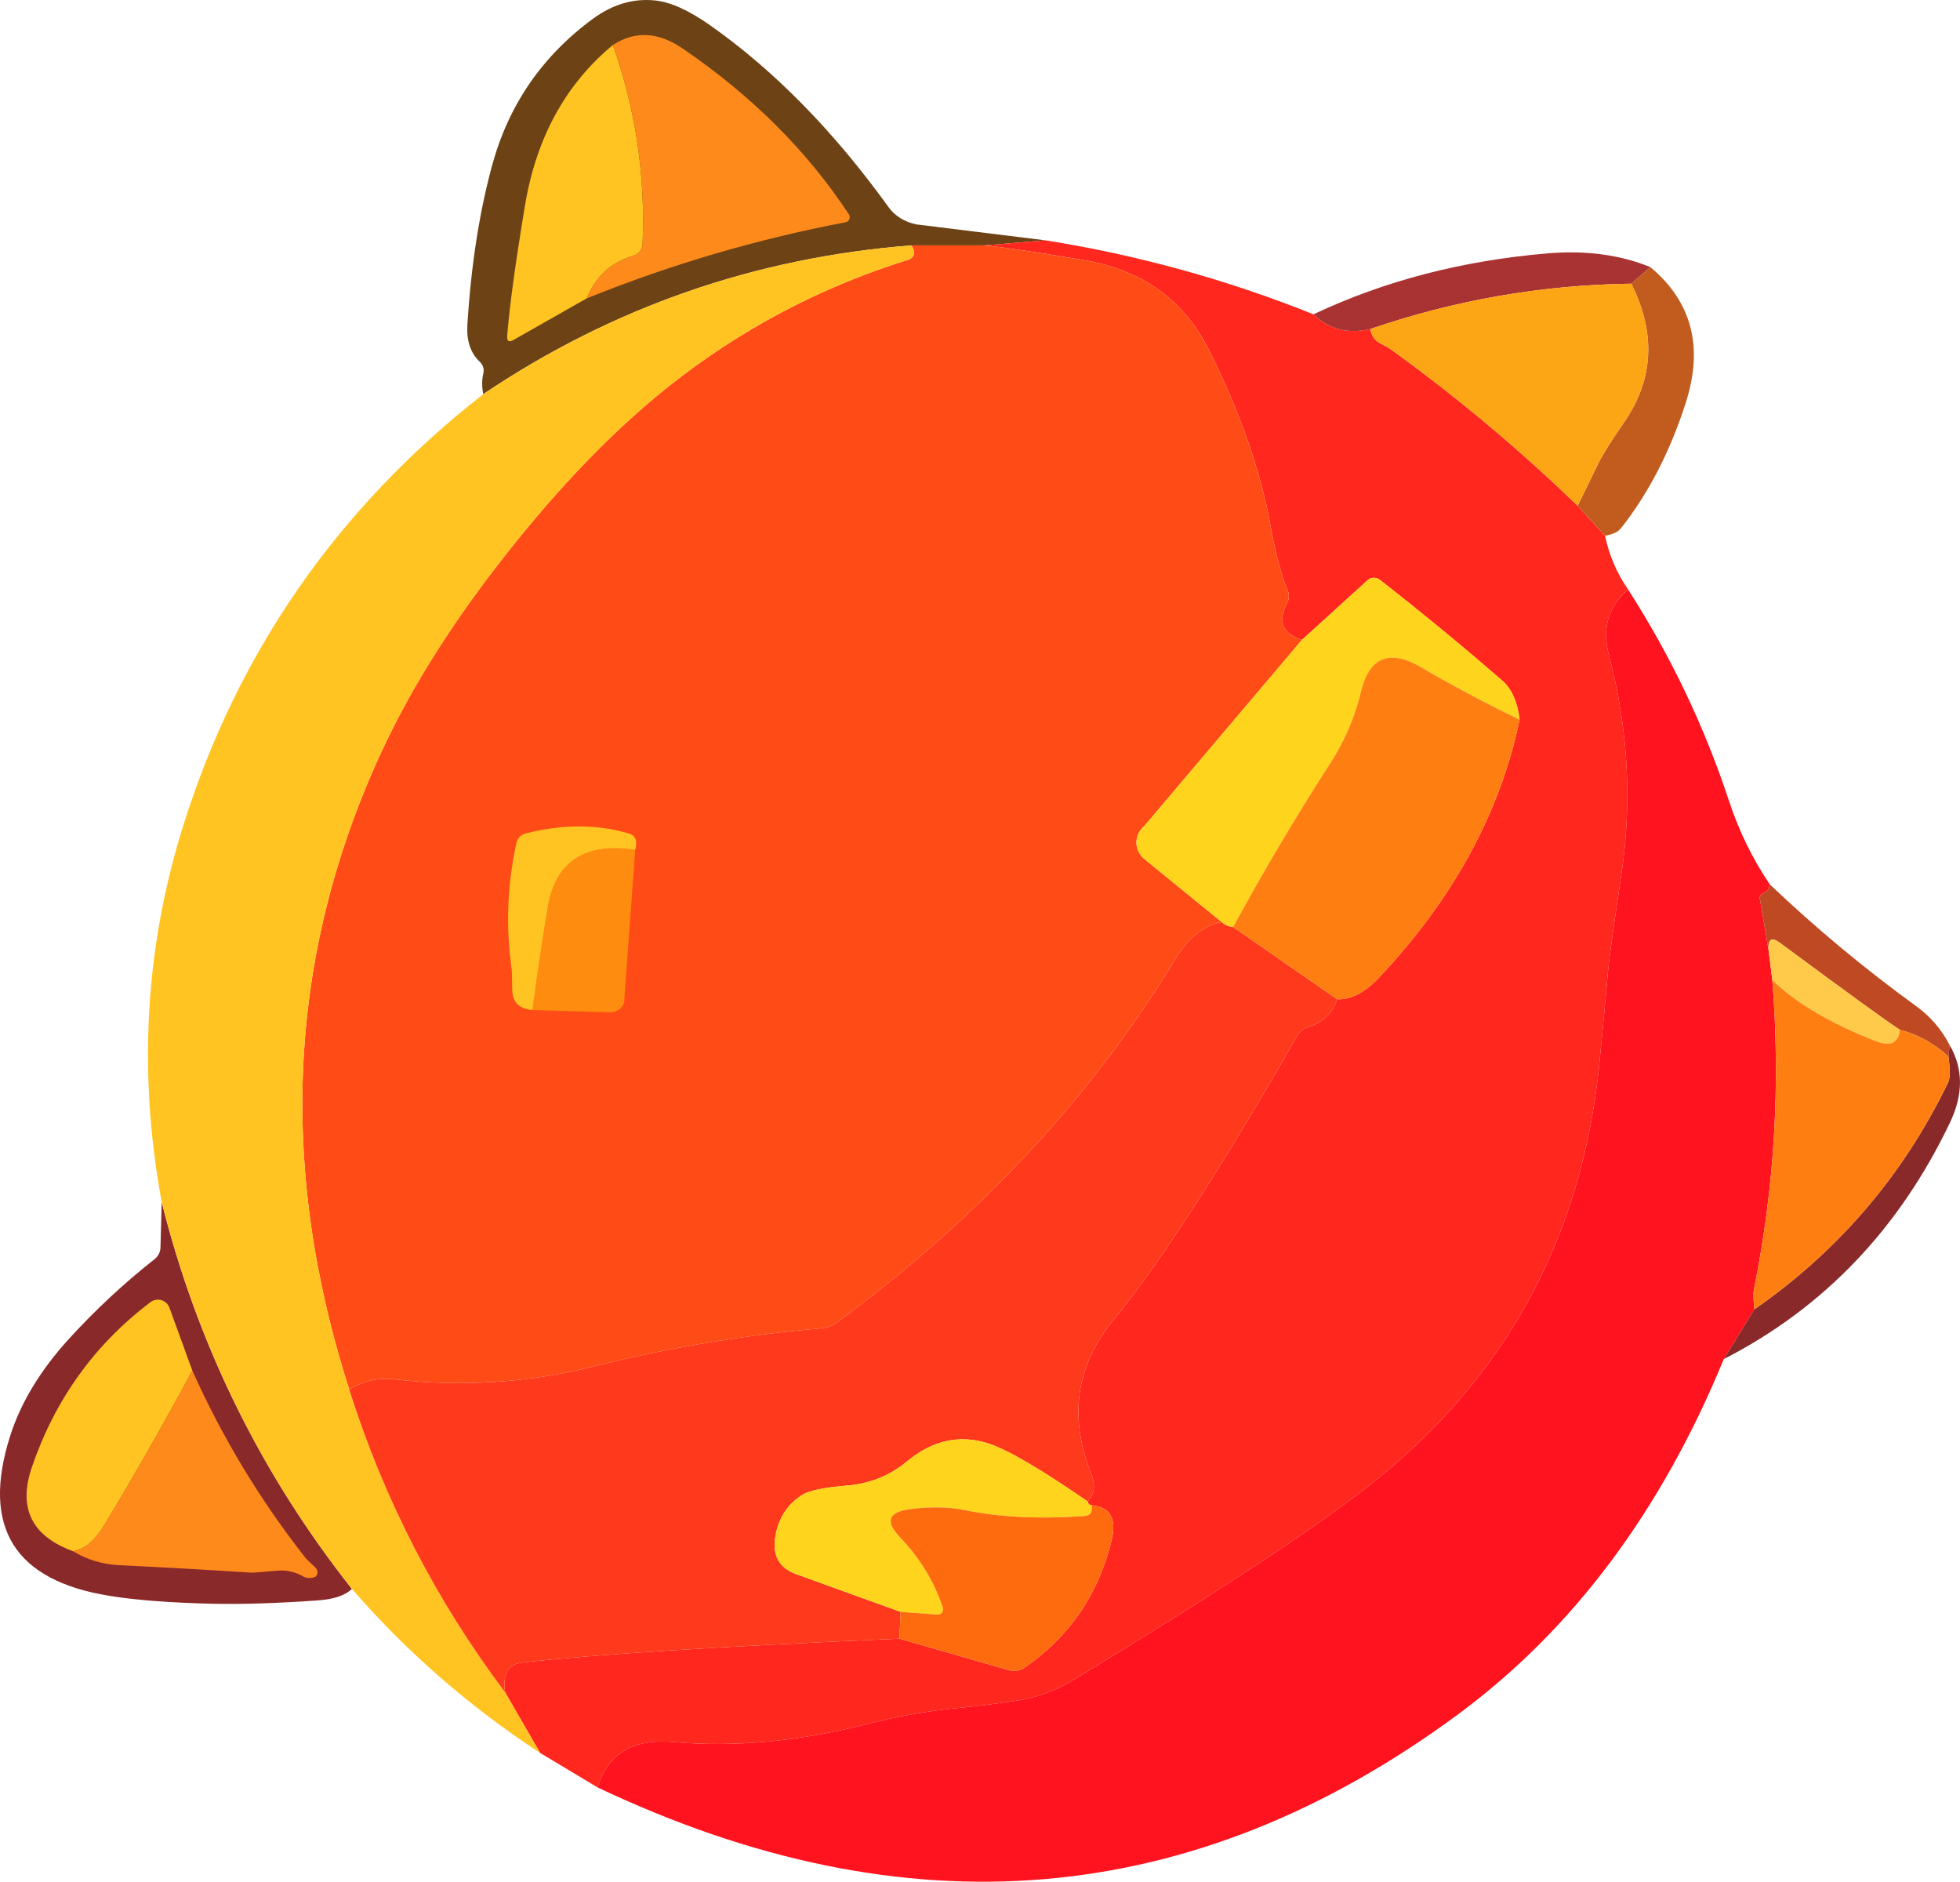
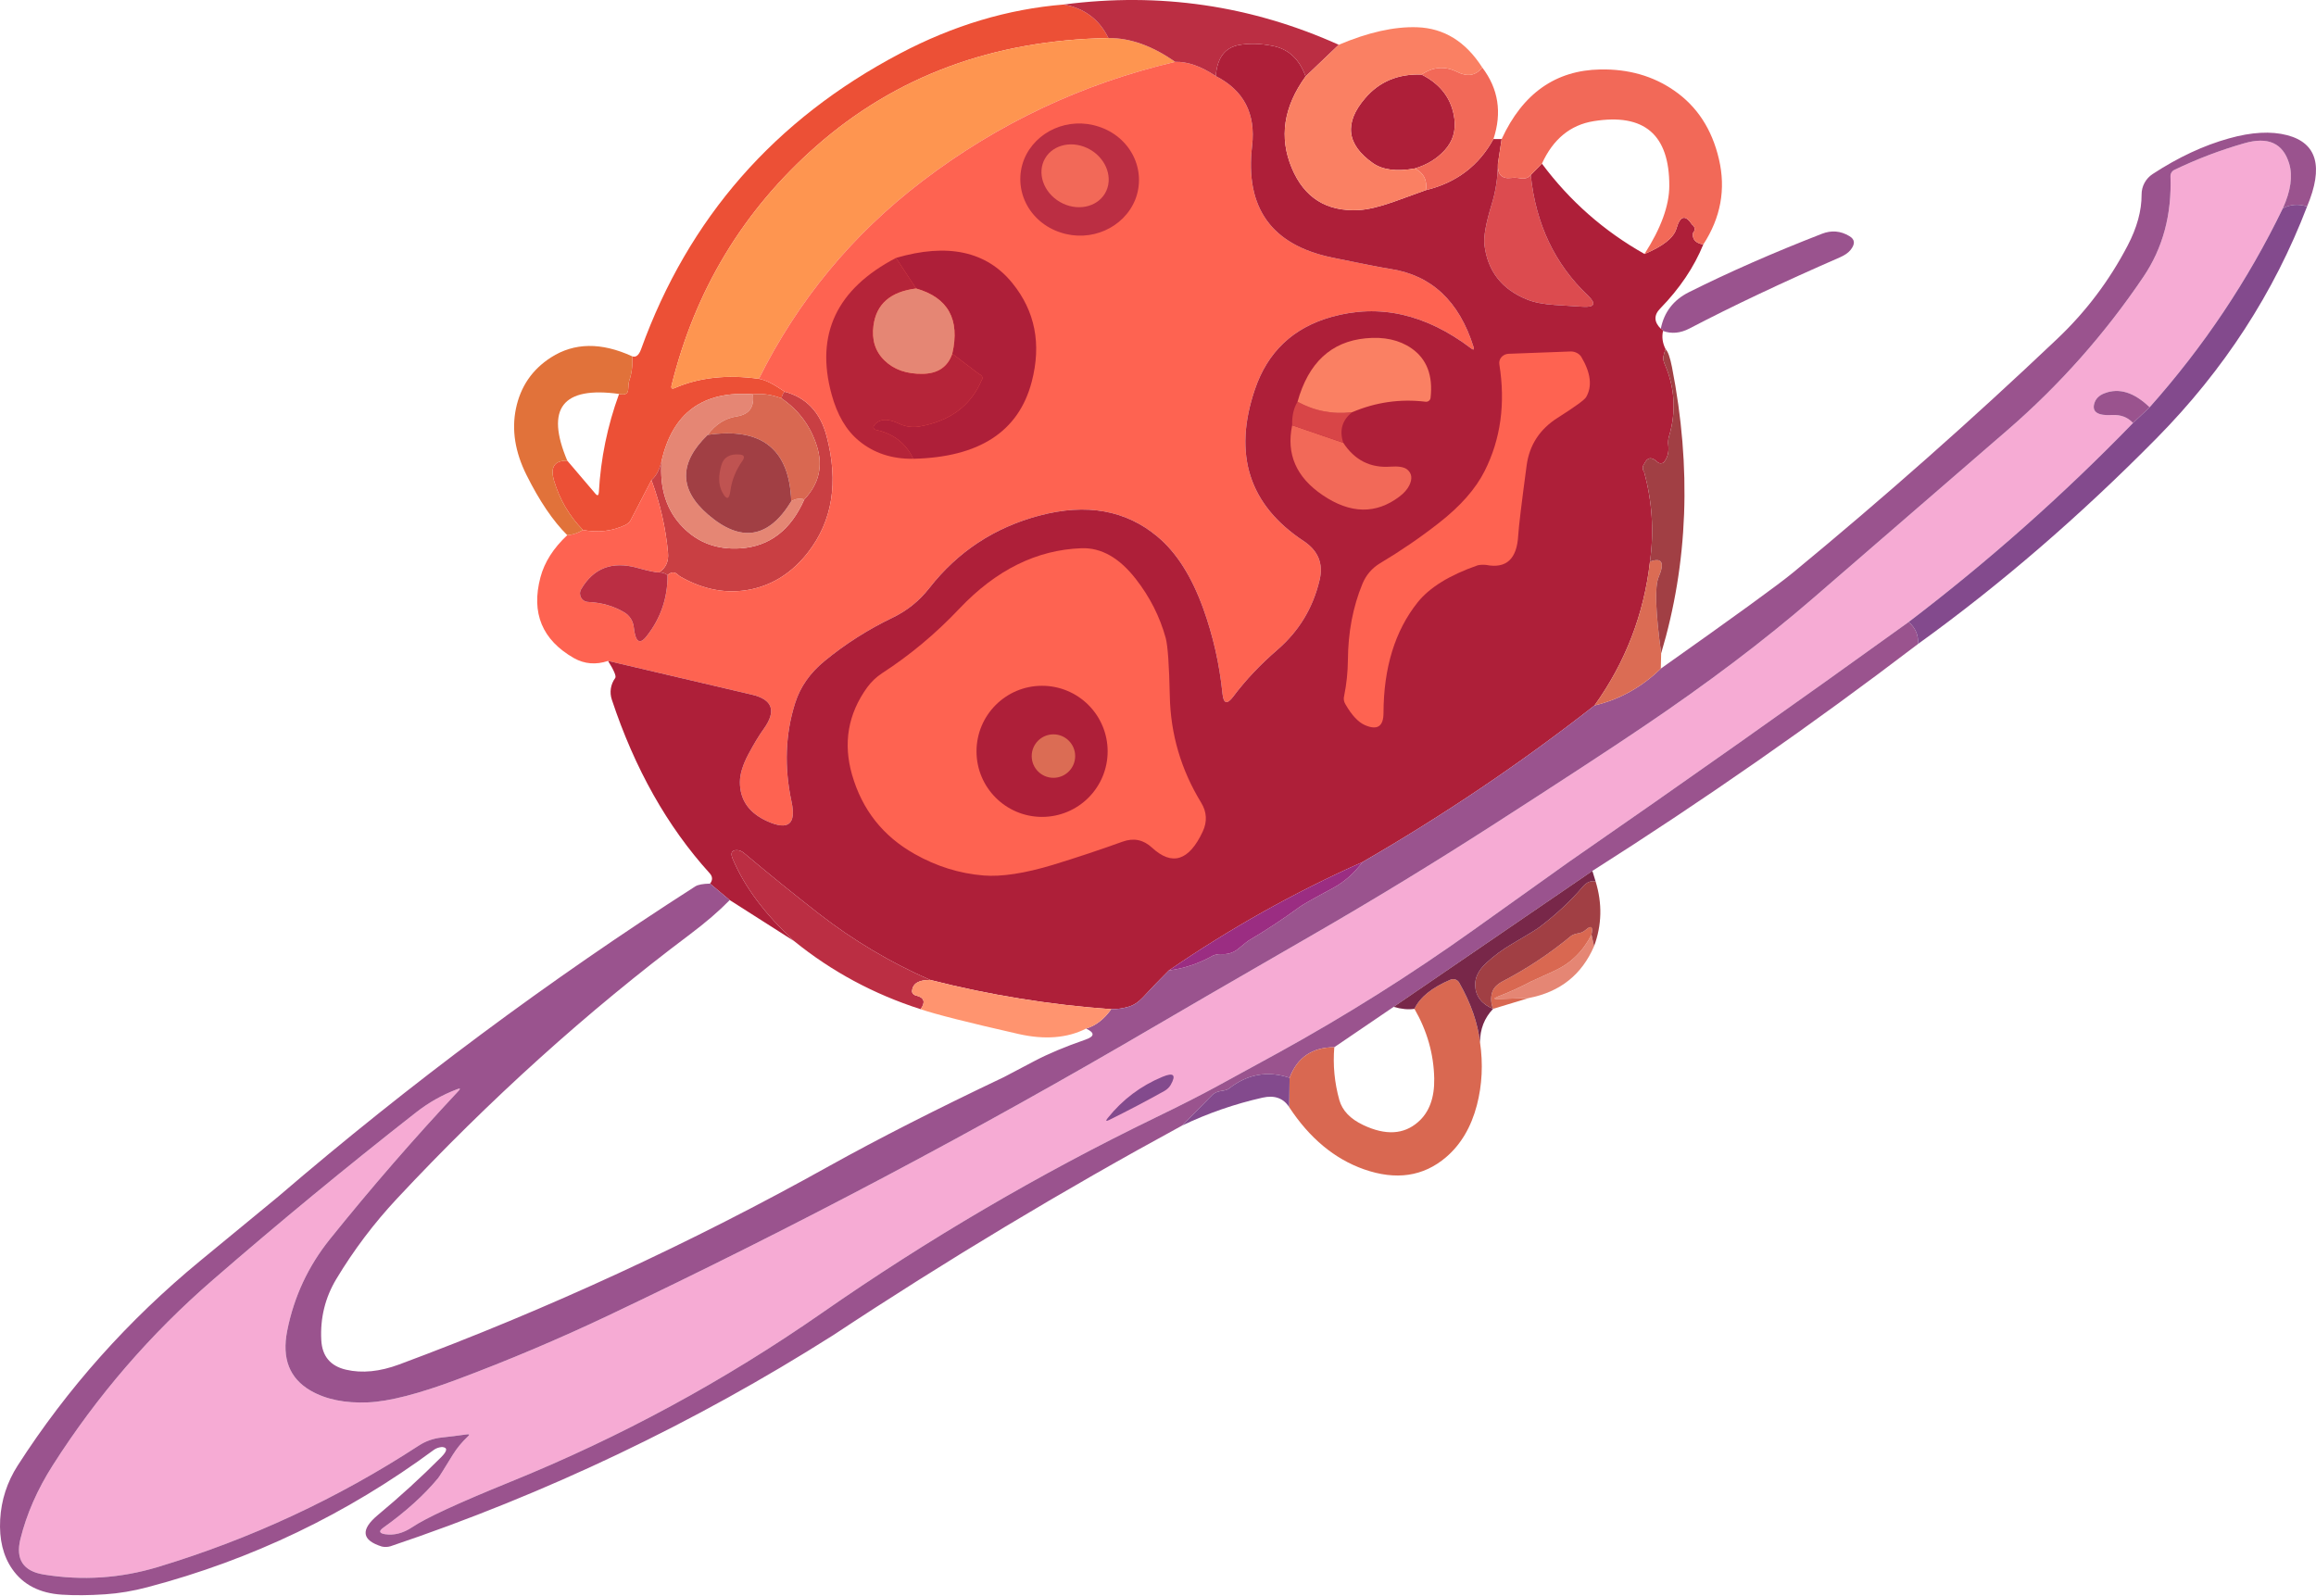
- <svg xmlns="http://www.w3.org/2000/svg" style="isolation:isolate" viewBox="710.978 560.132 127.985 122.847" width="127.985pt" height="122.847pt">
+ <svg xmlns="http://www.w3.org/2000/svg" style="isolation:isolate" viewBox="154.667 183.197 258.917 178.358" width="258.917pt" height="178.358pt">
  <defs>
-     <clipPath id="_clipPath_MhKZ0r7jwjVMmIc0mHJbE7Osx3jl736l">
-       <rect x="710.978" y="560.132" width="127.985" height="122.847" />
+     <clipPath id="_clipPath_dYYOxhqaLCFcY95BDyyCivXjyoNun9iA">
+       <rect x="154.667" y="183.197" width="258.917" height="178.358" />
    </clipPath>
  </defs>
-   <g clip-path="url(#_clipPath_MhKZ0r7jwjVMmIc0mHJbE7Osx3jl736l)">
-     <rect x="710.978" y="560.132" width="127.985" height="122.847" style="fill:rgb(6,6,6)" fill-opacity="0" />
-     <g>
-       <path d=" M 779.247 575.822 L 775.247 576.152 L 770.497 576.152 Q 755.217 577.342 742.537 585.862 Q 742.387 585.172 742.537 584.512 C 742.61 584.233 742.518 583.939 742.297 583.742 Q 741.407 582.892 741.497 581.362 Q 741.847 575.622 743.087 571.022 Q 744.697 565.012 749.717 561.342 Q 751.637 559.942 753.757 560.162 Q 755.257 560.312 757.347 561.782 Q 763.627 566.202 768.997 573.652 C 769.4 574.222 770.057 574.63 770.817 574.782 L 779.247 575.822 Z " fill="rgb(109,67,22)" />
-       <path d=" M 779.247 575.822 Q 788.257 577.252 796.747 580.652 Q 798.257 582.122 800.457 581.612 Q 800.567 582.272 801.107 582.552 Q 801.667 582.842 801.717 582.882 Q 808.227 587.572 813.997 593.152 L 815.787 595.112 Q 816.177 597.002 817.287 598.612 Q 815.357 600.292 816.027 602.852 Q 817.937 610.062 816.837 617.322 Q 816.097 622.242 815.987 623.462 Q 815.717 626.542 815.407 629.632 Q 813.697 646.692 800.307 657.172 Q 795.017 661.322 781.147 669.762 Q 779.377 670.842 777.467 671.142 Q 775.477 671.452 773.477 671.642 Q 770.647 671.912 767.617 672.682 Q 760.877 674.392 754.997 673.862 Q 750.997 673.502 749.997 676.822 L 746.247 674.572 L 743.957 670.612 Q 743.717 668.822 745.057 668.672 Q 752.377 667.852 769.707 667.112 L 776.947 669.192 C 777.265 669.248 777.596 669.186 777.857 669.022 Q 782.307 665.962 783.577 660.632 Q 784.057 658.562 782.247 658.402 Q 782.037 658.362 781.997 658.152 Q 782.667 657.452 782.237 656.362 Q 780.007 650.782 783.687 646.302 Q 788.207 640.782 795.687 627.742 C 795.837 627.48 796.098 627.276 796.417 627.172 Q 797.887 626.702 798.287 625.362 Q 799.627 625.442 801.057 623.922 Q 808.297 616.222 810.207 607.112 Q 809.997 605.362 809.057 604.552 Q 805.237 601.232 801.077 597.982 C 800.844 597.797 800.51 597.805 800.287 598.002 L 795.997 601.902 Q 794.117 601.322 794.997 599.552 C 795.166 599.274 795.184 598.942 795.047 598.652 Q 794.427 597.142 793.937 594.422 Q 792.967 589.082 789.927 582.992 Q 787.467 578.072 781.747 577.112 Q 776.867 576.292 775.247 576.152 L 779.247 575.822 Z " fill="rgb(255,39,30)" />
-       <path d=" M 770.497 576.152 L 775.247 576.152 Q 776.867 576.292 781.747 577.112 Q 787.467 578.072 789.927 582.992 Q 792.967 589.082 793.937 594.422 Q 794.427 597.142 795.047 598.652 C 795.184 598.942 795.166 599.274 794.997 599.552 Q 794.117 601.322 795.997 601.902 L 785.697 614.062 C 785.355 614.355 785.169 614.767 785.186 615.192 C 785.204 615.616 785.423 616.014 785.787 616.282 L 790.747 620.322 Q 788.987 620.662 787.687 622.802 Q 779.527 636.232 765.587 646.502 C 765.326 646.691 765.019 646.808 764.697 646.842 Q 757.117 647.492 749.737 649.342 Q 743.317 650.942 736.737 650.182 Q 735.137 649.992 733.787 650.862 Q 726.717 628.862 735.957 609.062 Q 738.847 602.872 744.017 596.322 Q 749.277 589.642 754.557 585.422 Q 761.617 579.792 770.247 577.102 Q 770.927 576.882 770.497 576.152 Z " fill="rgb(255,76,22)" />
-       <path d=" M 818.747 577.572 L 817.497 578.652 Q 808.737 578.772 800.457 581.612 Q 798.257 582.122 796.747 580.652 Q 803.687 577.372 812.057 576.672 Q 815.787 576.362 818.747 577.572 Z " fill="rgb(169,50,50)" />
-       <path d=" M 818.747 577.572 Q 822.807 580.962 821.057 586.422 Q 819.547 591.142 816.877 594.552 Q 816.667 594.822 816.407 594.932 Q 816.107 595.052 815.787 595.112 L 813.997 593.152 Q 814.677 591.742 815.367 590.342 Q 815.747 589.562 817.037 587.692 Q 819.927 583.492 817.497 578.652 L 818.747 577.572 Z " fill="rgb(193,92,30)" />
-       <path d=" M 817.287 598.612 Q 821.467 605.112 823.887 612.442 Q 824.837 615.332 826.537 617.862 Q 826.497 618.252 826.247 618.382 C 825.968 618.461 825.821 618.678 825.907 618.882 L 826.457 622.112 L 826.707 624.112 Q 827.527 634.322 825.497 644.362 Q 825.437 644.682 825.537 645.612 L 823.537 648.862 Q 817.417 663.752 806.187 672.052 Q 780.277 691.182 749.997 676.822 Q 750.997 673.502 754.997 673.862 Q 760.877 674.392 767.617 672.682 Q 770.647 671.912 773.477 671.642 Q 775.477 671.452 777.467 671.142 Q 779.377 670.842 781.147 669.762 Q 795.017 661.322 800.307 657.172 Q 813.697 646.692 815.407 629.632 Q 815.717 626.542 815.987 623.462 Q 816.097 622.242 816.837 617.322 Q 817.937 610.062 816.027 602.852 Q 815.357 600.292 817.287 598.612 Z " fill="rgb(255,19,31)" />
-       <path d=" M 826.537 617.862 Q 831.037 622.142 836.067 625.792 Q 837.487 626.812 838.287 628.362 L 838.207 629.112 Q 836.827 627.832 835.037 627.362 Q 833.807 626.572 827.187 621.672 Q 826.407 621.102 826.457 622.112 L 825.907 618.882 C 825.821 618.678 825.968 618.461 826.247 618.382 Q 826.497 618.252 826.537 617.862 Z " fill="rgb(190,73,34)" />
-       <path d=" M 835.037 627.362 Q 834.907 628.652 833.497 628.112 Q 829.027 626.382 826.707 624.112 L 826.457 622.112 Q 826.407 621.102 827.187 621.672 Q 833.807 626.572 835.037 627.362 Z " fill="rgb(255,202,74)" />
-       <path d=" M 838.287 628.362 Q 839.627 630.662 838.307 633.422 Q 833.327 643.842 823.537 648.862 L 825.537 645.612 Q 833.807 639.862 838.187 630.802 Q 838.387 630.392 838.207 629.112 L 838.287 628.362 Z " fill="rgb(138,41,42)" />
-       <path d=" M 721.537 638.612 Q 725.047 652.582 733.957 663.862 Q 733.307 664.502 731.747 664.612 Q 727.847 664.892 724.897 664.832 Q 720.747 664.742 718.097 664.312 Q 708.827 662.802 711.627 653.922 Q 712.667 650.622 715.487 647.532 Q 718.047 644.722 721.037 642.362 C 721.305 642.166 721.46 641.867 721.457 641.552 L 721.537 638.612 Z " fill="rgb(138,41,42)" />
-       <path d=" M 817.497 578.652 Q 819.927 583.492 817.037 587.692 Q 815.747 589.562 815.367 590.342 Q 814.677 591.742 813.997 593.152 Q 808.227 587.572 801.717 582.882 Q 801.667 582.842 801.107 582.552 Q 800.567 582.272 800.457 581.612 Q 808.737 578.772 817.497 578.652 Z " fill="rgb(252,165,21)" />
-       <path d=" M 770.497 576.152 Q 770.927 576.882 770.247 577.102 Q 761.617 579.792 754.557 585.422 Q 749.277 589.642 744.017 596.322 Q 738.847 602.872 735.957 609.062 Q 726.717 628.862 733.787 650.862 Q 737.187 661.602 743.957 670.612 L 746.247 674.572 Q 739.347 670.062 733.957 663.862 Q 725.047 652.582 721.537 638.612 Q 719.207 625.952 722.937 614.052 Q 728.277 597.012 742.537 585.862 Q 755.217 577.342 770.497 576.152 Z " fill="rgb(255,196,34)" />
-       <path d=" M 790.747 620.322 Q 791.067 620.612 791.497 620.652 L 798.287 625.362 Q 797.887 626.702 796.417 627.172 C 796.098 627.276 795.837 627.48 795.687 627.742 Q 788.207 640.782 783.687 646.302 Q 780.007 650.782 782.237 656.362 Q 782.667 657.452 781.997 658.152 Q 777.357 654.952 775.497 654.362 Q 772.687 653.472 770.187 655.552 Q 768.507 656.942 766.247 657.122 Q 764.037 657.302 763.367 657.722 Q 761.937 658.622 761.617 660.372 Q 761.267 662.282 762.947 662.892 L 769.787 665.362 L 769.707 667.112 Q 752.377 667.852 745.057 668.672 Q 743.717 668.822 743.957 670.612 Q 737.187 661.602 733.787 650.862 Q 735.137 649.992 736.737 650.182 Q 743.317 650.942 749.737 649.342 Q 757.117 647.492 764.697 646.842 C 765.019 646.808 765.326 646.691 765.587 646.502 Q 779.527 636.232 787.687 622.802 Q 788.987 620.662 790.747 620.322 Z " fill="rgb(255,57,27)" />
-       <path d=" M 810.207 607.112 Q 806.937 605.542 803.807 603.712 Q 800.677 601.872 799.847 605.282 Q 799.247 607.792 797.847 609.952 Q 794.477 615.182 791.497 620.652 Q 791.067 620.612 790.747 620.322 L 785.787 616.282 C 785.423 616.014 785.204 615.616 785.186 615.192 C 785.169 614.767 785.355 614.355 785.697 614.062 L 795.997 601.902 L 800.287 598.002 C 800.51 597.805 800.844 597.797 801.077 597.982 Q 805.237 601.232 809.057 604.552 Q 809.997 605.362 810.207 607.112 Z " fill="rgb(254,212,28)" />
-       <path d=" M 781.997 658.152 Q 782.037 658.362 782.247 658.402 Q 782.397 659.072 781.747 659.112 Q 777.347 659.412 773.977 658.722 Q 772.357 658.392 770.367 658.662 Q 768.287 658.952 769.737 660.482 Q 771.677 662.502 772.537 665.062 C 772.583 665.172 772.568 665.298 772.497 665.395 C 772.426 665.492 772.31 665.547 772.187 665.542 L 769.787 665.362 L 762.947 662.892 Q 761.267 662.282 761.617 660.372 Q 761.937 658.622 763.367 657.722 Q 764.037 657.302 766.247 657.122 Q 768.507 656.942 770.187 655.552 Q 772.687 653.472 775.497 654.362 Q 777.357 654.952 781.997 658.152 Z " fill="rgb(254,212,28)" />
-       <path d=" M 810.207 607.112 Q 808.297 616.222 801.057 623.922 Q 799.627 625.442 798.287 625.362 L 791.497 620.652 Q 794.477 615.182 797.847 609.952 Q 799.247 607.792 799.847 605.282 Q 800.677 601.872 803.807 603.712 Q 806.937 605.542 810.207 607.112 Z " fill="rgb(254,126,18)" />
-       <path d=" M 826.707 624.112 Q 829.027 626.382 833.497 628.112 Q 834.907 628.652 835.037 627.362 Q 836.827 627.832 838.207 629.112 Q 838.387 630.392 838.187 630.802 Q 833.807 639.862 825.537 645.612 Q 825.437 644.682 825.497 644.362 Q 827.527 634.322 826.707 624.112 Z " fill="rgb(254,126,18)" />
-       <path d=" M 782.247 658.402 Q 784.057 658.562 783.577 660.632 Q 782.307 665.962 777.857 669.022 C 777.596 669.186 777.265 669.248 776.947 669.192 L 769.707 667.112 L 769.787 665.362 L 772.187 665.542 C 772.31 665.547 772.426 665.492 772.497 665.395 C 772.568 665.298 772.583 665.172 772.537 665.062 Q 771.677 662.502 769.737 660.482 Q 768.287 658.952 770.367 658.662 Q 772.357 658.392 773.977 658.722 Q 777.347 659.412 781.747 659.112 Q 782.397 659.072 782.247 658.402 Z " fill="rgb(254,106,14)" />
-       <path d=" M 752.457 615.612 L 751.747 625.322 C 751.798 625.765 751.421 626.165 750.897 626.222 L 745.747 626.072 Q 746.187 622.722 746.737 619.402 Q 747.487 614.872 752.457 615.612 Z " fill="rgb(254,141,15)" />
-       <path d=" M 750.997 563.072 Q 753.227 569.362 752.937 576.062 C 752.918 576.422 752.673 576.73 752.327 576.832 Q 750.187 577.442 749.287 579.612 L 744.497 582.332 Q 744.057 582.582 744.097 582.052 Q 744.317 579.242 745.247 573.612 Q 746.347 566.922 750.997 563.072 Z " fill="rgb(255,196,34)" />
-       <path d=" M 752.457 615.612 Q 747.487 614.872 746.737 619.402 Q 746.187 622.722 745.747 626.072 Q 744.457 625.962 744.427 624.772 Q 744.407 623.532 744.397 623.462 Q 743.797 619.282 744.697 615.172 C 744.762 614.867 744.993 614.624 745.297 614.542 Q 748.957 613.622 752.057 614.552 Q 752.697 614.742 752.457 615.612 Z " fill="rgb(255,196,34)" />
-       <path d=" M 723.537 649.612 Q 720.797 654.712 717.807 659.672 Q 716.887 661.212 715.747 661.402 Q 711.697 659.922 713.057 655.922 Q 715.327 649.282 720.817 645.132 C 721.019 644.986 721.278 644.942 721.518 645.013 C 721.757 645.084 721.949 645.261 722.037 645.492 L 723.537 649.612 Z " fill="rgb(255,196,34)" />
-       <path d=" M 749.287 579.612 Q 750.187 577.442 752.327 576.832 C 752.673 576.73 752.918 576.422 752.937 576.062 Q 753.227 569.362 750.997 563.072 Q 753.157 561.662 755.557 563.302 Q 762.327 567.922 766.407 574.122 C 766.469 574.215 766.481 574.333 766.439 574.437 C 766.397 574.541 766.307 574.617 766.197 574.642 Q 757.507 576.292 749.287 579.612 Z " fill="rgb(254,138,28)" />
-       <path d=" M 723.537 649.612 Q 726.487 656.192 730.937 661.852 Q 730.977 661.912 731.507 662.402 Q 731.847 662.712 731.617 663.042 C 731.398 663.171 731.084 663.187 730.837 663.082 Q 730.007 662.592 729.097 662.672 Q 727.497 662.812 727.377 662.802 Q 723.067 662.522 718.747 662.312 Q 717.117 662.232 715.747 661.402 Q 716.887 661.212 717.807 659.672 Q 720.797 654.712 723.537 649.612 Z " fill="rgb(254,138,28)" />
-     </g>
+   <g clip-path="url(#_clipPath_dYYOxhqaLCFcY95BDyyCivXjyoNun9iA)">
+     <path d=" M 273.586 183.703 Q 277.046 184.313 278.586 187.453 Q 259.266 187.783 245.896 199.553 Q 233.676 210.323 229.746 226.283 Q 229.626 226.783 230.096 226.583 Q 234.196 224.803 239.506 225.553 Q 240.566 225.713 242.376 226.993 Q 242.086 227.313 242.046 227.743 Q 240.496 227.123 238.836 227.283 Q 230.466 226.653 228.626 234.743 Q 228.286 236.213 227.496 236.873 L 225.236 241.233 C 225.12 241.51 224.883 241.747 224.566 241.903 Q 222.356 242.933 219.836 242.453 Q 217.546 240.103 216.606 236.943 Q 215.936 234.663 218.086 234.703 L 221.226 238.393 Q 221.576 238.803 221.616 238.233 Q 221.926 232.583 223.876 227.243 Q 224.866 227.473 224.896 226.733 Q 224.926 226.043 225.006 225.783 Q 225.456 224.453 225.336 223.033 Q 225.966 223.263 226.336 222.243 Q 234.276 200.243 255.276 189.183 Q 264.226 184.463 273.586 183.703 Z " fill="rgb(236,80,54)" />
+     <path d=" M 278.586 187.453 Q 282.226 187.423 286.046 190.113 Q 270.466 193.773 257.786 203.443 Q 246.076 212.363 239.506 225.553 Q 234.196 224.803 230.096 226.583 Q 229.626 226.783 229.746 226.283 Q 233.676 210.323 245.896 199.553 Q 259.266 187.783 278.586 187.453 Z " fill="rgb(254,149,80)" />
+     <path d=" M 409.876 206.493 Q 404.016 218.593 394.986 228.733 Q 392.376 226.213 389.926 227.173 Q 389.006 227.523 388.786 228.353 Q 388.426 229.733 390.776 229.603 Q 392.246 229.523 393.126 230.493 Q 381.426 242.553 368.046 252.743 Q 349.206 266.313 330.106 279.533 Q 330.046 279.573 319.286 287.253 Q 308.866 294.683 297.636 300.873 Q 294.206 302.763 290.776 304.623 Q 287.956 306.163 283.796 308.173 Q 264.346 317.613 246.586 329.973 Q 230.196 341.383 211.686 348.893 Q 203.046 352.403 200.776 353.933 Q 199.236 354.963 197.716 354.733 Q 196.716 354.573 197.536 353.993 Q 201.286 351.313 203.646 348.463 Q 203.816 348.263 205.286 345.853 Q 205.976 344.743 206.956 343.823 Q 207.316 343.503 206.846 343.573 Q 205.446 343.773 204.046 343.923 Q 202.636 344.073 201.476 344.833 Q 187.866 353.703 172.306 358.403 Q 166.036 360.293 159.566 359.243 Q 156.116 358.683 156.946 355.283 Q 157.986 351.073 160.576 347.013 Q 167.996 335.373 178.436 326.323 Q 189.566 316.663 201.166 307.583 Q 203.296 305.913 205.796 304.973 Q 206.286 304.793 205.926 305.173 Q 198.436 313.173 191.566 321.723 Q 187.906 326.273 186.776 331.983 Q 185.846 336.633 189.396 338.683 Q 191.966 340.163 195.836 339.993 Q 199.336 339.843 205.776 337.433 Q 214.386 334.213 222.696 330.273 Q 253.966 315.423 283.806 297.923 Q 287.916 295.503 301.116 287.893 Q 311.446 281.943 321.476 275.493 Q 332.706 268.273 338.216 264.553 Q 349.186 257.163 357.396 250.053 Q 368.256 240.663 379.106 231.273 Q 387.826 223.723 394.286 214.153 Q 397.546 209.333 397.316 202.923 C 397.3 202.611 397.477 202.32 397.766 202.183 Q 401.556 200.363 405.576 199.213 Q 409.556 198.063 410.586 201.493 Q 411.206 203.553 409.876 206.493 Z " fill="rgb(246,171,212)" />
+     <path d=" M 322.126 201.493 Q 322.016 203.283 323.596 203.093 Q 324.056 203.033 324.576 203.123 Q 325.386 203.273 325.796 202.763 Q 326.636 210.963 332.166 216.213 Q 333.646 217.623 331.606 217.493 Q 330.036 217.393 328.476 217.293 Q 326.566 217.163 325.406 216.693 Q 321.146 214.993 320.616 210.553 Q 320.466 209.203 321.416 206.093 Q 322.106 203.873 322.126 201.493 Z " fill="rgb(220,75,79)" />
+     <path d=" M 242.376 226.993 Q 246.026 227.953 247.086 231.993 Q 249.106 239.693 244.986 244.973 Q 242.416 248.263 238.716 249.073 Q 234.726 249.933 230.756 247.683 Q 230.656 247.633 230.356 247.373 Q 229.876 246.983 229.296 247.493 Q 228.866 247.173 228.336 247.203 Q 229.486 246.463 229.346 244.993 Q 228.966 240.833 227.496 236.873 Q 228.286 236.213 228.626 234.743 Q 228.276 239.343 230.976 242.113 Q 233.556 244.773 237.476 244.503 Q 242.326 244.163 244.586 239.033 Q 247.056 236.423 245.986 233.063 Q 244.926 229.723 242.046 227.743 Q 242.086 227.313 242.376 226.993 Z " fill="rgb(201,63,67)" />
+     <path d=" M 286.046 190.113 Q 288.116 190.053 290.586 191.703 Q 295.276 194.093 294.646 199.503 Q 293.426 209.883 303.586 211.993 Q 308.766 213.063 310.086 213.263 Q 316.986 214.303 319.396 221.973 Q 319.546 222.463 319.136 222.153 Q 311.526 216.373 303.516 218.633 Q 297.086 220.443 294.956 226.743 Q 291.266 237.643 300.396 243.683 Q 302.836 245.293 302.196 248.023 Q 301.096 252.723 297.466 255.853 Q 294.566 258.363 292.536 261.083 Q 291.506 262.453 291.336 260.753 Q 290.836 255.823 289.186 251.243 Q 287.246 245.853 284.076 243.203 Q 278.756 238.743 270.866 240.843 Q 263.326 242.843 258.556 248.953 Q 256.896 251.083 254.446 252.263 Q 250.326 254.243 246.836 257.113 Q 244.416 259.103 243.566 261.783 Q 241.906 267.013 243.156 272.833 Q 243.966 276.603 240.456 275.023 Q 237.376 273.643 237.386 270.633 Q 237.386 269.313 238.336 267.523 Q 239.266 265.773 240.056 264.683 Q 242.206 261.673 238.716 260.863 L 222.646 257.093 Q 220.606 257.773 218.836 256.783 Q 213.496 253.733 215.086 247.743 Q 215.756 245.213 218.086 243.033 Q 219.026 242.963 219.836 242.453 Q 222.356 242.933 224.566 241.903 C 224.883 241.747 225.12 241.51 225.236 241.233 L 227.496 236.873 Q 228.966 240.833 229.346 244.993 Q 229.486 246.463 228.336 247.203 Q 227.696 247.183 225.896 246.683 Q 221.716 245.523 219.636 249.073 C 219.467 249.361 219.462 249.716 219.621 250.009 C 219.781 250.302 220.083 250.49 220.416 250.503 Q 222.686 250.603 224.476 251.673 C 225.058 252.027 225.442 252.629 225.516 253.303 Q 225.786 255.823 226.946 254.343 Q 229.316 251.343 229.296 247.493 Q 229.876 246.983 230.356 247.373 Q 230.656 247.633 230.756 247.683 Q 234.726 249.933 238.716 249.073 Q 242.416 248.263 244.986 244.973 Q 249.106 239.693 247.086 231.993 Q 246.026 227.953 242.376 226.993 Q 240.566 225.713 239.506 225.553 Q 246.076 212.363 257.786 203.443 Q 270.466 193.773 286.046 190.113 Z " fill="rgb(254,99,81)" />
+     <path d=" M 300.626 191.743 Q 296.926 196.853 299.086 201.993 Q 301.176 206.973 306.576 206.683 Q 308.056 206.603 310.376 205.793 Q 312.236 205.133 314.086 204.453 Q 319.176 203.213 321.626 198.743 L 322.546 198.743 L 322.126 201.493 Q 322.106 203.873 321.416 206.093 Q 320.466 209.203 320.616 210.553 Q 321.146 214.993 325.406 216.693 Q 326.566 217.163 328.476 217.293 Q 330.036 217.393 331.606 217.493 Q 333.646 217.623 332.166 216.213 Q 326.636 210.963 325.796 202.763 L 327.046 201.493 Q 331.716 207.763 338.516 211.593 Q 341.646 210.283 342.086 208.743 Q 342.706 206.593 343.826 208.303 C 344.176 208.564 344.223 208.926 343.946 209.223 Q 343.756 210.293 345.086 210.533 Q 343.526 214.353 340.276 217.683 Q 339.176 218.803 340.336 219.953 Q 340.546 219.993 340.586 220.203 Q 340.356 221.223 340.876 222.243 Q 340.696 222.653 340.626 223.073 Q 340.566 223.433 340.766 223.893 Q 342.496 227.873 341.246 232.013 Q 341.116 232.433 341.176 232.993 Q 341.306 234.103 340.676 234.883 C 340.487 235.044 340.186 235.044 339.996 234.883 Q 339.006 233.933 338.506 235.023 C 338.27 235.317 338.259 235.669 338.476 235.973 Q 339.826 240.903 339.126 245.993 Q 338.116 254.823 332.926 262.073 Q 320.656 271.683 306.986 279.583 Q 295.616 284.643 285.336 291.703 Q 283.856 293.173 282.446 294.703 Q 281.686 295.513 280.846 295.753 Q 279.866 296.043 278.896 296.033 Q 268.586 295.293 258.666 292.763 Q 251.996 289.843 246.226 285.363 Q 241.976 282.053 237.856 278.583 Q 237.466 278.263 237.076 278.253 Q 236.156 278.223 236.586 279.243 Q 238.576 283.943 243.466 288.433 L 236.246 283.833 L 234.046 281.993 Q 234.516 281.393 233.996 280.823 Q 226.906 273.003 223.066 261.423 C 222.79 260.603 222.932 259.7 223.446 259.003 Q 223.656 258.713 222.646 257.093 L 238.716 260.863 Q 242.206 261.673 240.056 264.683 Q 239.266 265.773 238.336 267.523 Q 237.386 269.313 237.386 270.633 Q 237.376 273.643 240.456 275.023 Q 243.966 276.603 243.156 272.833 Q 241.906 267.013 243.566 261.783 Q 244.416 259.103 246.836 257.113 Q 250.326 254.243 254.446 252.263 Q 256.896 251.083 258.556 248.953 Q 263.326 242.843 270.866 240.843 Q 278.756 238.743 284.076 243.203 Q 287.246 245.853 289.186 251.243 Q 290.836 255.823 291.336 260.753 Q 291.506 262.453 292.536 261.083 Q 294.566 258.363 297.466 255.853 Q 301.096 252.723 302.196 248.023 Q 302.836 245.293 300.396 243.683 Q 291.266 237.643 294.956 226.743 Q 297.086 220.443 303.516 218.633 Q 311.526 216.373 319.136 222.153 Q 319.546 222.463 319.396 221.973 Q 316.986 214.303 310.086 213.263 Q 308.766 213.063 303.586 211.993 Q 293.426 209.883 294.646 199.503 Q 295.276 194.093 290.586 191.703 Q 290.816 188.643 293.206 188.223 Q 294.916 187.923 296.966 188.333 Q 299.596 188.853 300.626 191.743 Z " fill="rgb(174,31,57)" />
+     <path d=" M 313.586 191.533 Q 316.856 193.183 317.266 196.523 Q 317.506 198.533 316.186 199.983 Q 314.866 201.433 312.836 202.033 Q 309.786 202.583 308.146 201.433 Q 303.726 198.323 307.276 194.183 Q 309.656 191.393 313.586 191.533 Z " fill="rgb(174,31,57)" />
+     <path d=" M 304.336 188.203 L 300.626 191.743 Q 299.596 188.853 296.966 188.333 Q 294.916 187.923 293.206 188.223 Q 290.816 188.643 290.586 191.703 Q 288.116 190.053 286.046 190.113 Q 282.226 187.423 278.586 187.453 Q 277.046 184.313 273.586 183.703 Q 289.646 181.603 304.336 188.203 Z " fill="rgb(187,46,67)" />
+     <path d=" M 228.336 247.203 Q 228.866 247.173 229.296 247.493 Q 229.316 251.343 226.946 254.343 Q 225.786 255.823 225.516 253.303 C 225.442 252.629 225.058 252.027 224.476 251.673 Q 222.686 250.603 220.416 250.503 C 220.083 250.49 219.781 250.302 219.621 250.009 C 219.462 249.716 219.467 249.361 219.636 249.073 Q 221.716 245.523 225.896 246.683 Q 227.696 247.183 228.336 247.203 Z " fill="rgb(187,46,67)" />
+     <path d=" M 258.666 292.763 Q 256.776 292.743 256.636 293.933 C 256.572 294.201 256.792 294.461 257.136 294.523 Q 258.436 294.863 257.586 296.033 Q 249.736 293.513 243.466 288.433 Q 238.576 283.943 236.586 279.243 Q 236.156 278.223 237.076 278.253 Q 237.466 278.263 237.856 278.583 Q 241.976 282.053 246.226 285.363 Q 251.996 289.843 258.666 292.763 Z " fill="rgb(187,46,67)" />
+     <path d=" M 238.836 227.283 Q 239.106 229.433 237.036 229.753 Q 235.086 230.053 233.776 231.823 Q 228.926 236.523 233.836 240.743 Q 239.336 245.473 243.126 239.243 Q 243.806 238.813 244.586 239.033 Q 242.326 244.163 237.476 244.503 Q 233.556 244.773 230.976 242.113 Q 228.276 239.343 228.626 234.743 Q 230.466 226.653 238.836 227.283 Z " fill="rgb(229,134,116)" />
+     <path d=" M 332.586 287.703 L 332.876 288.993 Q 330.816 293.773 325.586 294.783 L 322.136 294.893 Q 321.386 294.913 322.106 294.633 Q 324.026 293.893 325.836 292.933 Q 325.986 292.853 328.426 291.753 Q 331.166 290.503 332.586 287.703 Z " fill="rgb(229,134,116)" />
+     <path d=" M 412.586 206.283 Q 411.126 205.823 409.876 206.493 Q 411.206 203.553 410.586 201.493 Q 409.556 198.063 405.576 199.213 Q 401.556 200.363 397.766 202.183 C 397.477 202.32 397.3 202.611 397.316 202.923 Q 397.546 209.333 394.286 214.153 Q 387.826 223.723 379.106 231.273 Q 368.256 240.663 357.396 250.053 Q 349.186 257.163 338.216 264.553 Q 332.706 268.273 321.476 275.493 Q 311.446 281.943 301.116 287.893 Q 287.916 295.503 283.806 297.923 Q 253.966 315.423 222.696 330.273 Q 214.386 334.213 205.776 337.433 Q 199.336 339.843 195.836 339.993 Q 191.966 340.163 189.396 338.683 Q 185.846 336.633 186.776 331.983 Q 187.906 326.273 191.566 321.723 Q 198.436 313.173 205.926 305.173 Q 206.286 304.793 205.796 304.973 Q 203.296 305.913 201.166 307.583 Q 189.566 316.663 178.436 326.323 Q 167.996 335.373 160.576 347.013 Q 157.986 351.073 156.946 355.283 Q 156.116 358.683 159.566 359.243 Q 166.036 360.293 172.306 358.403 Q 187.866 353.703 201.476 344.833 Q 202.636 344.073 204.046 343.923 Q 205.446 343.773 206.846 343.573 Q 207.316 343.503 206.956 343.823 Q 205.976 344.743 205.286 345.853 Q 203.816 348.263 203.646 348.463 Q 201.286 351.313 197.536 353.993 Q 196.716 354.573 197.716 354.733 Q 199.236 354.963 200.776 353.933 Q 203.046 352.403 211.686 348.893 Q 230.196 341.383 246.586 329.973 Q 264.346 317.613 283.796 308.173 Q 287.956 306.163 290.776 304.623 Q 294.206 302.763 297.636 300.873 Q 308.866 294.683 319.286 287.253 Q 330.046 279.573 330.106 279.533 Q 349.206 266.313 368.046 252.743 Q 369.206 253.743 369.086 255.203 Q 351.436 268.663 332.686 280.573 L 310.466 295.773 L 303.836 300.283 Q 300.116 300.303 298.836 303.703 Q 295.146 302.463 292.026 304.933 Q 291.816 305.093 291.086 305.193 C 290.757 305.248 290.457 305.388 290.226 305.593 L 286.836 309.033 Q 266.806 319.923 247.796 332.493 Q 224.476 347.273 198.316 356.083 C 198.006 356.173 197.672 356.184 197.356 356.113 Q 193.956 355.053 196.916 352.583 Q 200.596 349.523 203.976 346.133 Q 205.056 345.053 204.076 344.983 C 203.734 345.015 203.418 345.125 203.186 345.293 Q 188.626 356.053 171.176 360.653 Q 168.726 361.303 166.416 361.453 Q 163.726 361.633 161.586 361.493 Q 157.856 361.253 156.036 358.633 Q 154.506 356.433 154.686 353.093 Q 154.866 349.833 156.646 347.053 Q 164.956 334.123 177.066 324.153 Q 185.706 317.043 185.786 316.973 Q 207.876 298.013 232.396 282.303 Q 232.856 282.013 234.046 281.993 L 236.246 283.833 Q 234.476 285.653 231.776 287.683 Q 214.576 300.593 199.056 317.203 Q 195.196 321.333 192.276 326.183 Q 190.386 329.323 190.586 333.043 Q 190.736 335.743 193.366 336.343 Q 196.036 336.963 199.296 335.753 Q 224.196 326.493 247.396 313.553 Q 255.556 309.013 266.906 303.623 Q 266.956 303.603 270.306 301.833 Q 272.616 300.613 276.026 299.433 Q 277.566 298.893 276.086 298.203 Q 277.706 297.713 278.896 296.033 Q 279.866 296.043 280.846 295.753 Q 281.686 295.513 282.446 294.703 Q 283.856 293.173 285.336 291.703 Q 287.946 291.353 290.226 290.063 C 290.5 289.934 290.815 289.868 291.136 289.873 Q 292.266 289.953 293.056 289.313 Q 294.166 288.403 294.266 288.353 Q 297.186 286.633 299.926 284.623 Q 300.526 284.183 303.666 282.503 Q 305.596 281.463 306.986 279.583 Q 320.656 271.683 332.926 262.073 Q 337.146 261.063 340.336 257.953 Q 352.656 249.243 355.086 247.243 Q 370.336 234.673 384.666 221.073 Q 389.456 216.533 392.516 210.673 Q 394.096 207.663 394.086 204.953 C 394.08 204.027 394.546 203.162 395.326 202.653 Q 399.606 199.853 403.846 198.673 Q 407.646 197.603 410.366 198.313 Q 415.376 199.633 412.586 206.283 Z " fill="rgb(154,83,142)" />
+     <path d=" M 340.586 220.203 Q 340.546 219.993 340.336 219.953 Q 340.886 217.163 343.486 215.863 Q 350.176 212.513 358.356 209.333 Q 359.946 208.713 361.416 209.593 Q 362.376 210.153 361.516 211.183 Q 361.146 211.623 360.376 211.963 Q 350.696 216.183 343.526 219.933 Q 342.016 220.713 340.586 220.203 Z " fill="rgb(154,83,142)" />
+     <path d=" M 394.986 228.733 L 393.126 230.493 Q 392.246 229.523 390.776 229.603 Q 388.426 229.733 388.786 228.353 Q 389.006 227.523 389.926 227.173 Q 392.376 226.213 394.986 228.733 Z " fill="rgb(154,83,142)" />
+     <path d=" M 320.376 190.743 Q 323.086 194.313 321.626 198.743 Q 319.176 203.213 314.086 204.453 Q 314.316 202.763 312.836 202.033 Q 314.866 201.433 316.186 199.983 Q 317.506 198.533 317.266 196.523 Q 316.856 193.183 313.586 191.533 Q 315.546 190.213 317.586 191.243 Q 319.296 192.103 320.376 190.743 Z " fill="rgb(242,105,88)" />
+     <path d=" M 345.086 210.533 Q 343.756 210.293 343.946 209.223 C 344.223 208.926 344.176 208.564 343.826 208.303 Q 342.706 206.593 342.086 208.743 Q 341.646 210.283 338.516 211.593 Q 341.276 207.283 341.286 203.993 Q 341.316 195.383 332.836 196.743 Q 328.926 197.373 327.046 201.493 L 325.796 202.763 Q 325.386 203.273 324.576 203.123 Q 324.056 203.033 323.596 203.093 Q 322.016 203.283 322.126 201.493 L 322.546 198.743 Q 326.076 191.093 333.576 190.963 Q 338.286 190.873 341.816 193.313 Q 345.666 195.963 346.836 200.993 Q 348.016 206.033 345.086 210.533 Z " fill="rgb(242,105,88)" />
+     <path d=" M 258.666 292.763 Q 268.586 295.293 278.896 296.033 Q 277.706 297.713 276.086 298.203 Q 272.926 299.803 268.526 298.803 Q 260.026 296.873 257.586 296.033 Q 258.436 294.863 257.136 294.523 C 256.792 294.461 256.572 294.201 256.636 293.933 Q 256.776 292.743 258.666 292.763 Z " fill="rgb(255,148,111)" />
+     <path d=" M 320.376 190.743 Q 319.296 192.103 317.586 191.243 Q 315.546 190.213 313.586 191.533 Q 309.656 191.393 307.276 194.183 Q 303.726 198.323 308.146 201.433 Q 309.786 202.583 312.836 202.033 Q 314.316 202.763 314.086 204.453 Q 312.236 205.133 310.376 205.793 Q 308.056 206.603 306.576 206.683 Q 301.176 206.973 299.086 201.993 Q 296.926 196.853 300.626 191.743 L 304.336 188.203 Q 309.266 186.113 313.086 186.243 Q 317.596 186.393 320.376 190.743 Z " fill="rgb(250,128,99)" />
+     <path d=" M 238.836 227.283 Q 240.496 227.123 242.046 227.743 Q 244.926 229.723 245.986 233.063 Q 247.056 236.423 244.586 239.033 Q 243.806 238.813 243.126 239.243 Q 242.826 230.493 233.776 231.823 Q 235.086 230.053 237.036 229.753 Q 239.106 229.433 238.836 227.283 Z " fill="rgb(217,104,81)" />
+     <path d=" M 332.586 287.703 Q 331.166 290.503 328.426 291.753 Q 325.986 292.853 325.836 292.933 Q 324.026 293.893 322.106 294.633 Q 321.386 294.913 322.136 294.893 L 325.586 294.783 L 321.586 295.993 Q 321.206 295.023 321.496 294.113 Q 321.716 293.413 322.706 292.893 Q 326.746 290.783 330.266 287.873 Q 330.546 287.643 331.146 287.543 Q 331.606 287.463 331.966 287.143 Q 332.866 286.353 332.586 287.703 Z " fill="rgb(217,104,81)" />
+     <path d=" M 320.126 299.743 Q 320.656 303.363 319.776 306.763 Q 318.806 310.463 316.326 312.583 Q 312.526 315.823 307.146 313.933 Q 302.216 312.193 298.796 306.993 L 298.836 303.703 Q 300.116 300.303 303.836 300.283 Q 303.586 303.273 304.396 306.183 Q 304.896 307.963 307.086 308.993 Q 310.816 310.753 313.206 308.643 Q 315.066 307.023 315.006 303.783 Q 314.926 299.693 312.796 295.993 Q 313.726 294.043 316.826 292.733 C 317.186 292.581 317.603 292.723 317.796 293.063 Q 319.756 296.513 320.126 299.743 Z " fill="rgb(217,104,81)" />
+     <path d=" M 340.376 256.243 L 340.336 257.953 Q 337.146 261.063 332.926 262.073 Q 338.116 254.823 339.126 245.993 Q 341.146 245.253 340.086 247.743 Q 339.426 249.313 340.376 256.243 Z " fill="rgb(219,108,84)" />
+     <path d=" M 340.876 222.243 Q 341.266 222.623 341.586 224.243 Q 344.896 241.143 340.376 256.243 Q 339.426 249.313 340.086 247.743 Q 341.146 245.253 339.126 245.993 Q 339.826 240.903 338.476 235.973 C 338.259 235.669 338.27 235.317 338.506 235.023 Q 339.006 233.933 339.996 234.883 C 340.186 235.044 340.487 235.044 340.676 234.883 Q 341.306 234.103 341.176 232.993 Q 341.116 232.433 341.246 232.013 Q 342.496 227.873 340.766 223.893 Q 340.566 223.433 340.626 223.073 Q 340.696 222.653 340.876 222.243 Z " fill="rgb(161,63,68)" />
+     <path d=" M 233.776 231.823 Q 242.826 230.493 243.126 239.243 Q 239.336 245.473 233.836 240.743 Q 228.926 236.523 233.776 231.823 Z " fill="rgb(161,63,68)" />
+     <path d=" M 333.046 281.743 Q 334.186 285.443 332.876 288.993 L 332.586 287.703 Q 332.866 286.353 331.966 287.143 Q 331.606 287.463 331.146 287.543 Q 330.546 287.643 330.266 287.873 Q 326.746 290.783 322.706 292.893 Q 321.716 293.413 321.496 294.113 Q 321.206 295.023 321.586 295.993 Q 319.666 295.193 319.586 293.393 Q 319.526 292.073 320.816 290.873 Q 322.136 289.653 323.696 288.743 Q 326.206 287.273 326.726 286.893 Q 329.606 284.713 331.646 282.303 Q 332.256 281.593 333.046 281.743 Z " fill="rgb(161,63,68)" />
+     <path d=" M 225.336 223.033 Q 225.456 224.453 225.006 225.783 Q 224.926 226.043 224.896 226.733 Q 224.866 227.473 223.876 227.243 Q 214.386 225.933 218.086 234.703 Q 215.936 234.663 216.606 236.943 Q 217.546 240.103 219.836 242.453 Q 219.026 242.963 218.086 243.033 Q 215.696 240.663 213.526 236.303 Q 211.606 232.453 212.346 228.883 Q 213.116 225.173 216.276 223.153 Q 220.166 220.663 225.336 223.033 Z " fill="rgb(225,114,58)" />
+     <path d=" M 332.686 280.573 L 333.046 281.743 Q 332.256 281.593 331.646 282.303 Q 329.606 284.713 326.726 286.893 Q 326.206 287.273 323.696 288.743 Q 322.136 289.653 320.816 290.873 Q 319.526 292.073 319.586 293.393 Q 319.666 295.193 321.586 295.993 Q 320.126 297.533 320.126 299.743 Q 319.756 296.513 317.796 293.063 C 317.603 292.723 317.186 292.581 316.826 292.733 Q 313.726 294.043 312.796 295.993 Q 311.776 296.153 310.466 295.773 L 332.686 280.573 Z " fill="rgb(120,39,73)" />
+     <path d=" M 412.586 206.283 Q 407.056 220.743 395.776 232.183 Q 382.866 245.273 369.086 255.203 Q 369.206 253.743 368.046 252.743 Q 381.426 242.553 393.126 230.493 L 394.986 228.733 Q 404.016 218.593 409.876 206.493 Q 411.126 205.823 412.586 206.283 Z " fill="rgb(131,74,141)" />
+     <path d=" M 298.836 303.703 L 298.796 306.993 Q 297.826 305.473 295.816 305.923 Q 291.156 306.973 286.836 309.033 L 290.226 305.593 C 290.457 305.388 290.757 305.248 291.086 305.193 Q 291.816 305.093 292.026 304.933 Q 295.146 302.463 298.836 303.703 Z " fill="rgb(131,74,141)" />
+     <path d=" M 306.986 279.583 Q 305.596 281.463 303.666 282.503 Q 300.526 284.183 299.926 284.623 Q 297.186 286.633 294.266 288.353 Q 294.166 288.403 293.056 289.313 Q 292.266 289.953 291.136 289.873 C 290.815 289.868 290.5 289.934 290.226 290.063 Q 287.946 291.353 285.336 291.703 Q 295.616 284.643 306.986 279.583 Z " fill="rgb(155,45,130)" />
+     <path d=" M 254.836 212.033 L 257.086 215.453 Q 252.786 215.983 252.316 219.613 Q 252.006 221.983 253.536 223.483 Q 255.126 225.043 257.836 224.993 Q 260.376 224.943 261.126 222.743 L 264.126 225.023 C 264.293 225.088 264.417 225.197 264.47 225.327 C 264.522 225.457 264.499 225.596 264.406 225.713 Q 262.586 229.983 257.446 230.883 C 256.682 231.015 255.894 230.907 255.196 230.573 Q 253.246 229.633 252.396 230.753 C 252.312 230.845 252.293 230.971 252.345 231.08 C 252.398 231.189 252.513 231.263 252.646 231.273 Q 255.526 231.903 256.766 234.493 Q 253.166 234.543 250.666 232.463 Q 248.576 230.733 247.636 227.293 Q 244.876 217.233 254.836 212.033 Z " fill="rgb(181,36,57)" />
+     <path d=" M 313.146 250.553 Q 309.356 255.313 309.336 262.923 Q 309.326 265.173 307.266 264.273 Q 306.146 263.793 305.076 261.933 C 304.899 261.651 304.849 261.319 304.936 261.003 Q 305.336 259.023 305.356 256.993 Q 305.386 252.343 306.976 248.483 Q 307.586 246.993 308.966 246.163 Q 312.416 244.103 315.496 241.693 Q 319.136 238.863 320.646 235.853 Q 323.336 230.513 322.286 223.933 C 322.237 223.644 322.323 223.35 322.522 223.124 C 322.721 222.898 323.014 222.763 323.326 222.753 L 330.286 222.493 C 330.763 222.497 331.204 222.725 331.446 223.093 Q 333.046 225.793 331.986 227.603 Q 331.726 228.053 328.816 229.903 Q 325.796 231.813 325.336 235.243 Q 324.476 241.663 324.396 243.053 Q 324.186 247.013 320.826 246.363 C 320.505 246.324 320.176 246.338 319.866 246.403 Q 315.136 248.053 313.146 250.553 Z " fill="rgb(254,99,81)" />
+     <path d=" M 251.606 260.063 Q 252.296 259.113 253.286 258.463 Q 257.946 255.443 261.886 251.283 Q 268.056 244.753 275.586 244.493 Q 278.886 244.383 281.646 247.933 Q 283.996 250.943 284.986 254.523 Q 285.336 255.823 285.446 261.023 Q 285.576 267.413 288.946 272.933 Q 289.906 274.503 289.126 276.173 Q 286.826 281.093 283.446 277.963 Q 282.006 276.633 280.166 277.303 Q 276.306 278.693 272.386 279.893 Q 267.656 281.323 264.626 281.083 Q 260.576 280.753 256.906 278.673 Q 251.616 275.693 249.926 269.833 Q 248.396 264.523 251.606 260.063 Z " fill="rgb(254,99,81)" />
+     <path d=" M 256.766 234.493 Q 255.526 231.903 252.646 231.273 C 252.513 231.263 252.398 231.189 252.345 231.08 C 252.293 230.971 252.312 230.845 252.396 230.753 Q 253.246 229.633 255.196 230.573 C 255.894 230.907 256.682 231.015 257.446 230.883 Q 262.586 229.983 264.406 225.713 C 264.499 225.596 264.522 225.457 264.47 225.327 C 264.417 225.197 264.293 225.088 264.126 225.023 L 261.126 222.743 Q 262.446 216.983 257.086 215.453 L 254.836 212.033 Q 263.506 209.503 267.846 214.853 Q 271.666 219.563 270.006 225.893 Q 267.816 234.243 256.766 234.493 Z " fill="rgb(174,31,57)" />
+     <path d=" M 281.581 205.523 C 280.295 208.693 276.595 210.316 273.225 209.188 C 271.53 208.641 270.139 207.464 269.371 205.926 C 268.603 204.387 268.524 202.618 269.151 201.024 C 270.437 197.854 274.137 196.231 277.507 197.359 C 279.202 197.905 280.593 199.082 281.361 200.621 C 282.129 202.16 282.208 203.929 281.581 205.523 Z " fill="rgb(187,46,67)" />
+     <path d=" M 257.086 215.453 Q 262.446 216.983 261.126 222.743 Q 260.376 224.943 257.836 224.993 Q 255.126 225.043 253.536 223.483 Q 252.006 221.983 252.316 219.613 Q 252.786 215.983 257.086 215.453 Z " fill="rgb(229,134,116)" />
+     <path d=" M 299.126 230.743 L 304.836 232.703 Q 306.746 235.613 310.096 235.373 Q 311.466 235.273 311.976 235.683 Q 312.776 236.333 312.216 237.473 Q 311.886 238.133 311.126 238.713 Q 307.176 241.713 302.526 238.553 Q 298.106 235.563 299.126 230.743 Z " fill="rgb(242,105,88)" />
+     <path d=" M 299.726 228.113 Q 302.576 229.673 305.836 229.283 Q 304.156 230.603 304.836 232.703 L 299.126 230.743 Q 299.076 229.173 299.726 228.113 Z " fill="rgb(216,69,71)" />
+     <path d=" M 305.836 229.283 Q 302.576 229.673 299.726 228.113 Q 301.546 221.583 307.336 221.023 Q 310.416 220.723 312.466 222.143 Q 315.026 223.923 314.596 227.683 C 314.581 227.814 314.513 227.932 314.408 228.013 C 314.302 228.094 314.169 228.13 314.036 228.113 Q 309.796 227.603 305.836 229.283 Z " fill="rgb(250,128,99)" />
+     <path d=" M 235.316 235.193 Q 235.706 233.883 237.336 234.013 Q 238.126 234.073 237.666 234.723 Q 236.556 236.303 236.326 238.053 Q 236.126 239.593 235.406 238.213 Q 234.776 237.013 235.316 235.193 Z " fill="rgb(191,83,81)" />
+     <path d=" M 278.506 308.203 Q 280.986 305.103 284.626 303.593 Q 286.506 302.813 285.536 304.513 Q 285.296 304.913 284.846 305.173 Q 281.896 306.823 278.676 308.413 Q 278.116 308.693 278.506 308.203 Z " fill="rgb(131,74,141)" />
+     <path d=" M 278.496 267.203 C 278.496 269.147 277.724 271.012 276.349 272.387 C 274.974 273.761 273.11 274.533 271.166 274.533 C 267.118 274.533 263.836 271.252 263.836 267.203 C 263.836 263.155 267.118 259.873 271.166 259.873 C 273.11 259.873 274.974 260.646 276.349 262.02 C 277.724 263.395 278.496 265.259 278.496 267.203 Z " fill="rgb(174,31,57)" />
+     <path d=" M 271.503 200.902 C 272.441 199.289 274.705 198.855 276.556 199.932 C 278.407 201.009 279.148 203.193 278.209 204.805 C 277.271 206.417 275.007 206.852 273.156 205.775 C 271.305 204.697 270.564 202.514 271.503 200.902 Z " fill="rgb(242,105,88)" />
+     <circle vector-effect="non-scaling-stroke" cx="272.436" cy="267.733" r="2.43" fill="rgb(219,108,84)" />
  </g>
</svg>
